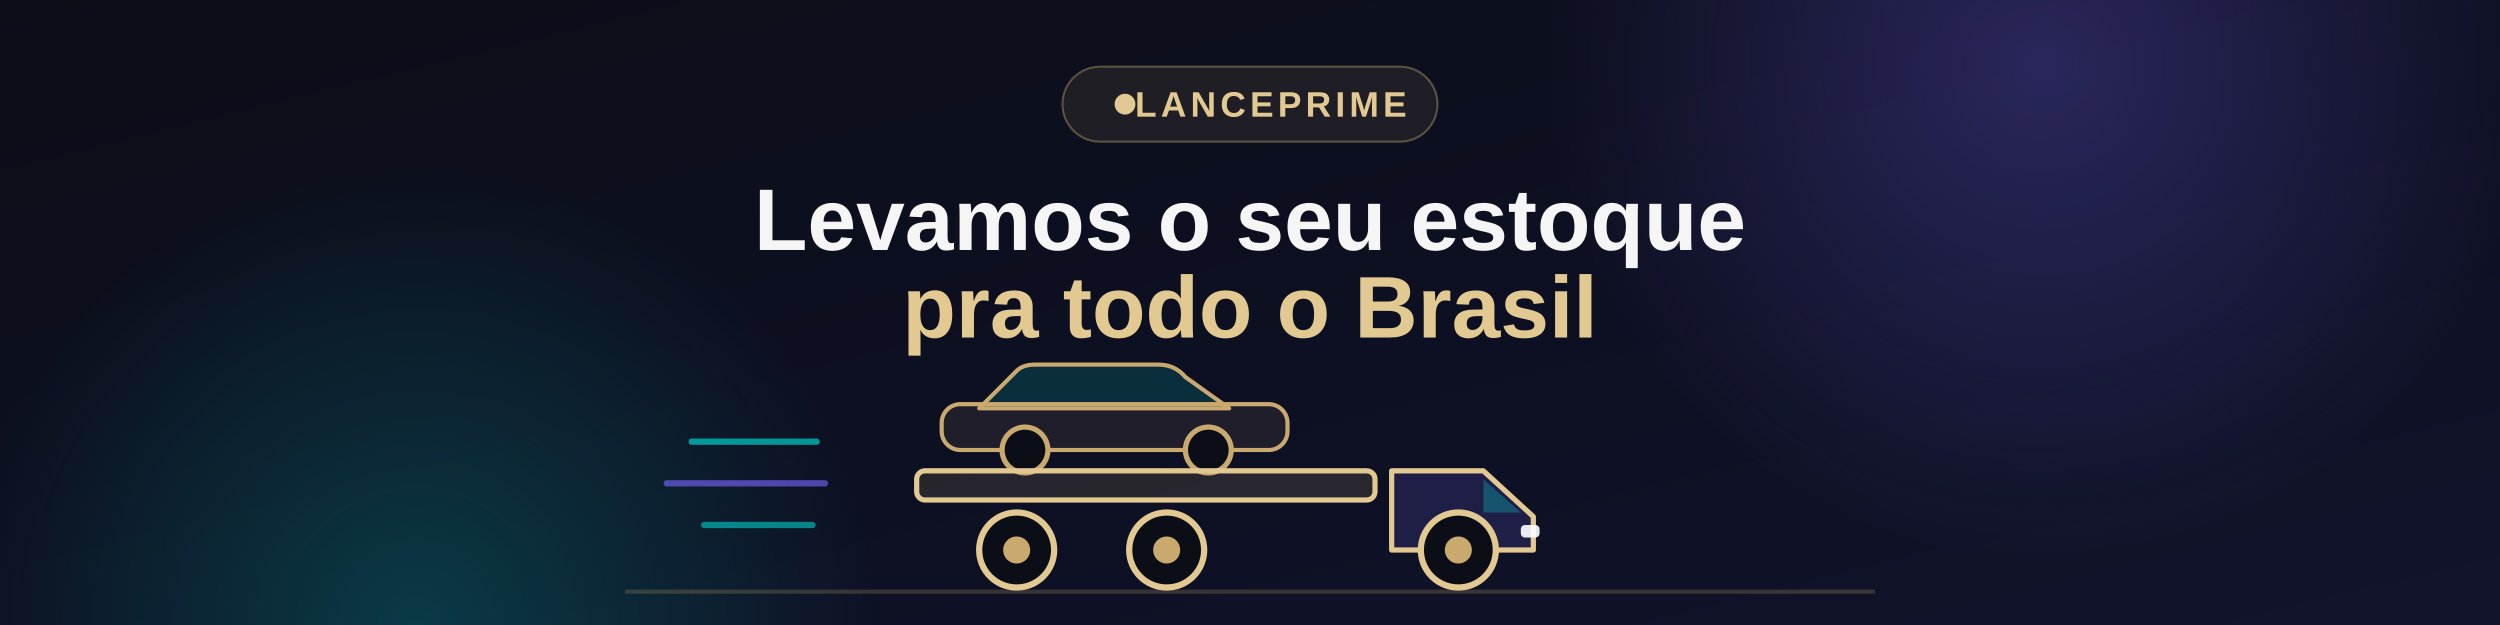
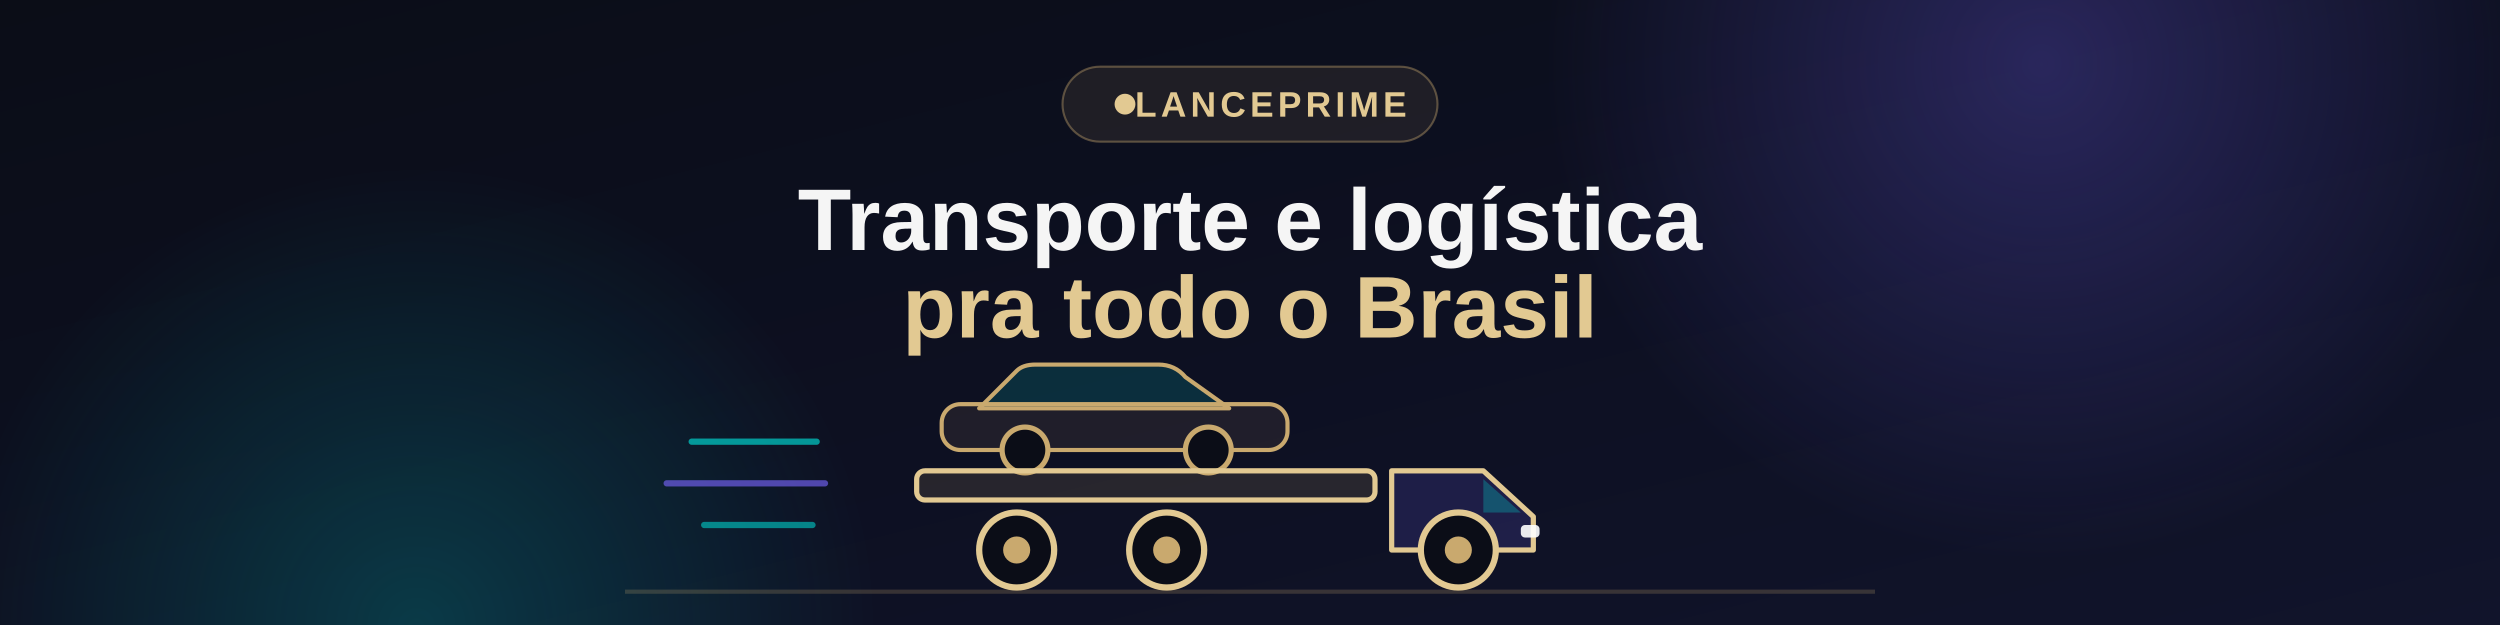
<svg xmlns="http://www.w3.org/2000/svg" width="1200" height="300" viewBox="0 0 1200 300">
  <defs>
    <linearGradient id="bg" x1="0%" y1="0%" x2="100%" y2="100%">
      <stop offset="0%" stop-color="#0b0d17" />
      <stop offset="55%" stop-color="#0d1022" />
      <stop offset="100%" stop-color="#11142b" />
    </linearGradient>
    <radialGradient id="glowP" cx="50%" cy="50%" r="50%">
      <stop offset="0%" stop-color="#6c5ce7" stop-opacity="0.30" />
      <stop offset="100%" stop-color="#6c5ce7" stop-opacity="0" />
    </radialGradient>
    <radialGradient id="glowC" cx="50%" cy="50%" r="50%">
      <stop offset="0%" stop-color="#00cec9" stop-opacity="0.22" />
      <stop offset="100%" stop-color="#00cec9" stop-opacity="0" />
    </radialGradient>
  </defs>
  <rect width="1200" height="300" fill="url(#bg)" />
  <circle cx="980" cy="30" r="240" fill="url(#glowP)" />
  <circle cx="200" cy="300" r="220" fill="url(#glowC)" />
  <rect x="510" y="32" width="180" height="36" rx="18" fill="rgba(201,169,110,0.10)" stroke="rgba(201,169,110,0.40)" stroke-width="1" />
  <circle cx="540" cy="50" r="5" fill="#e2c992" />
  <text x="610" y="56" font-family="Arial, Helvetica, sans-serif" font-size="17" font-weight="700" letter-spacing="2" fill="#e2c992" text-anchor="middle">LANCEPRIME</text>
-   <text x="600" y="120" font-family="Arial, Helvetica, sans-serif" font-size="42" font-weight="800" fill="#f5f5f5" text-anchor="middle">Levamos o seu estoque</text>
+   <text x="600" y="120" font-family="Arial, Helvetica, sans-serif" font-size="42" font-weight="800" fill="#f5f5f5" text-anchor="middle">Transporte e logística</text>
  <text x="600" y="162" font-family="Arial, Helvetica, sans-serif" font-size="42" font-weight="800" fill="#e2c992" text-anchor="middle">pra todo o Brasil</text>
  <line x1="300" y1="284" x2="900" y2="284" stroke="rgba(201,169,110,0.22)" stroke-width="2" />
  <g stroke-linecap="round">
    <animateTransform attributeName="transform" attributeType="XML" type="translate" values="16 0;-24 0" dur="1.2s" repeatCount="indefinite" />
    <animate attributeName="opacity" values="0.15;0.9;0.15" dur="1.2s" repeatCount="indefinite" />
    <line x1="332" y1="212" x2="392" y2="212" stroke="#00cec9" stroke-width="3" opacity="0.7" />
    <line x1="320" y1="232" x2="396" y2="232" stroke="#6c5ce7" stroke-width="3" opacity="0.7" />
    <line x1="338" y1="252" x2="390" y2="252" stroke="#00cec9" stroke-width="3" opacity="0.6" />
  </g>
  <g stroke-linejoin="round">
    <animateTransform attributeName="transform" attributeType="XML" type="translate" values="0 0;0 -3;0 0" keyTimes="0;0.5;1" dur="2.6s" calcMode="spline" keySplines="0.45 0 0.55 1;0.45 0 0.55 1" repeatCount="indefinite" />
    <g>
      <path d="M 470 196 L 488 178 Q 491 175 497 175 L 556 175 Q 564 175 569 181 L 590 196 Z" fill="rgba(0,206,201,0.16)" stroke="#c9a96e" stroke-width="2" />
      <rect x="452" y="194" width="166" height="22" rx="9" fill="rgba(201,169,110,0.10)" stroke="#c9a96e" stroke-width="2" />
      <circle cx="492" cy="216" r="11" fill="#0b0d17" stroke="#c9a96e" stroke-width="2.5" />
      <circle cx="580" cy="216" r="11" fill="#0b0d17" stroke="#c9a96e" stroke-width="2.5" />
    </g>
    <rect x="440" y="226" width="220" height="14" rx="4" fill="rgba(201,169,110,0.14)" stroke="#e2c992" stroke-width="2.5" />
    <path d="M 668 264 L 668 226 L 712 226 L 736 248 L 736 264 Z" fill="rgba(108,92,231,0.18)" stroke="#e2c992" stroke-width="2.5" />
    <path d="M 712 230 L 730 246 L 712 246 Z" fill="rgba(0,206,201,0.30)" />
    <rect x="730" y="252" width="9" height="6" rx="2" fill="#ffffff" opacity="0.9" />
    <circle cx="488" cy="264" r="18" fill="#0b0d17" stroke="#e2c992" stroke-width="3" />
    <circle cx="488" cy="264" r="6.5" fill="#c9a96e" />
    <circle cx="560" cy="264" r="18" fill="#0b0d17" stroke="#e2c992" stroke-width="3" />
    <circle cx="560" cy="264" r="6.5" fill="#c9a96e" />
    <circle cx="700" cy="264" r="18" fill="#0b0d17" stroke="#e2c992" stroke-width="3" />
    <circle cx="700" cy="264" r="6.5" fill="#c9a96e" />
  </g>
</svg>
